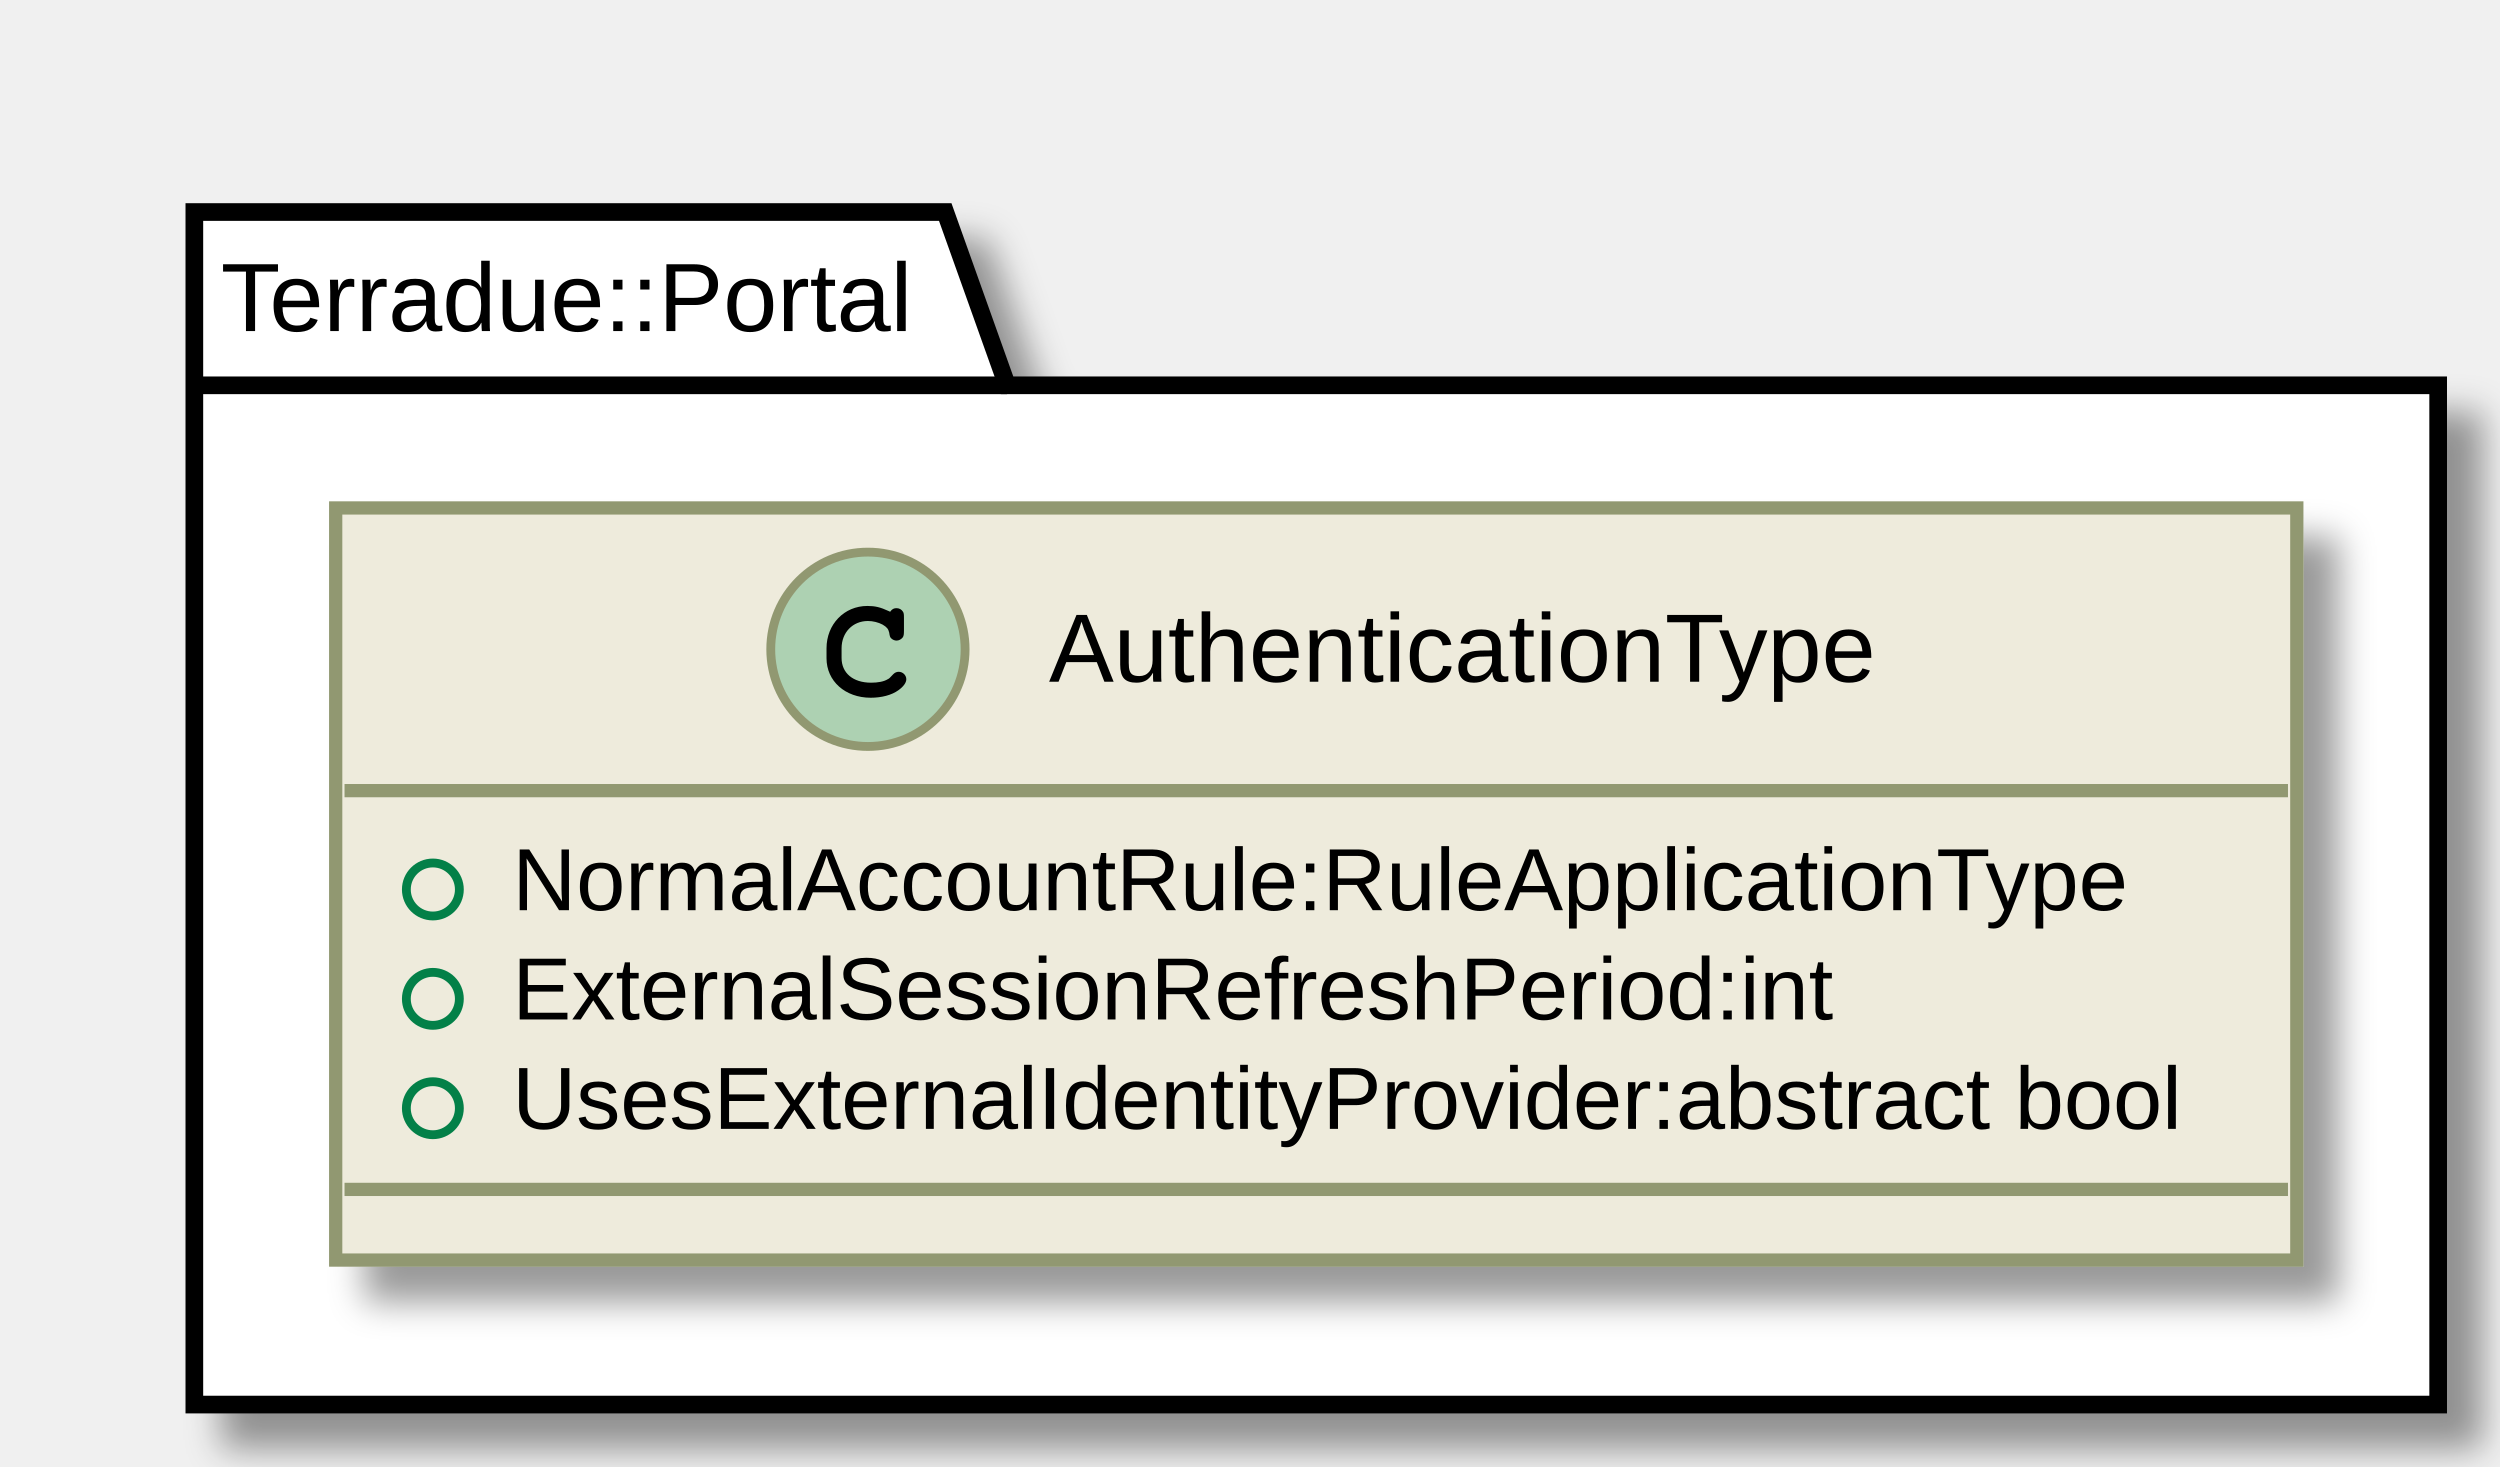
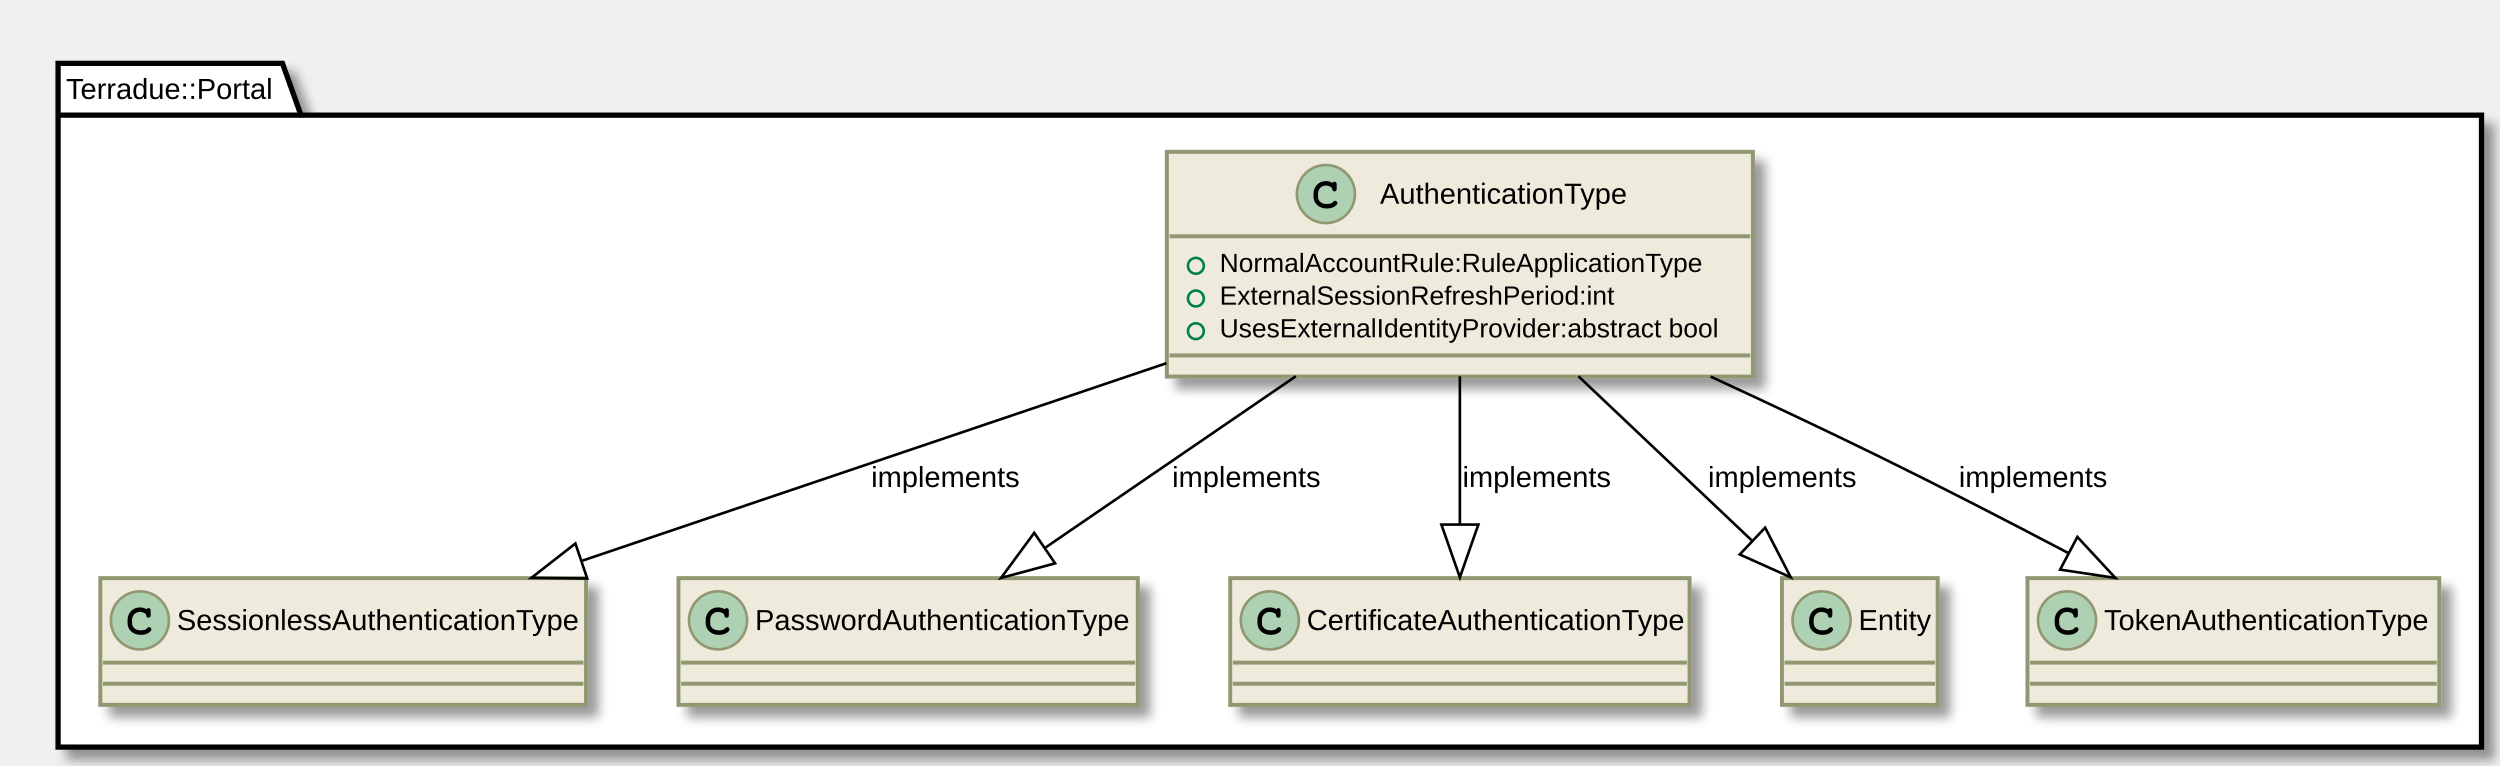
- <svg xmlns="http://www.w3.org/2000/svg" xmlns:xlink="http://www.w3.org/1999/xlink" height="166pt" style="width:283px;height:166px;" version="1.1" viewBox="0 0 283 166" width="283pt">
+ <svg xmlns="http://www.w3.org/2000/svg" xmlns:xlink="http://www.w3.org/1999/xlink" height="290pt" style="width:947px;height:290px;" version="1.1" viewBox="0 0 947 290" width="947pt">
  <defs>
    <filter height="300%" id="f1" width="300%" x="-1" y="-1">
      <feGaussianBlur result="blurOut" stdDeviation="2.0" />
      <feColorMatrix in="blurOut" result="blurOut2" type="matrix" values="0 0 0 0 0 0 0 0 0 0 0 0 0 0 0 0 0 0 .4 0" />
      <feOffset dx="4.0" dy="4.0" in="blurOut2" result="blurOut3" />
      <feBlend in="SourceGraphic" in2="blurOut3" mode="normal" />
    </filter>
  </defs>
  <g>
-     <polygon fill="#FFFFFF" filter="url(#f1)" points="22,24,107,24,114,43.618,276,43.618,276,159,22,159,22,24" style="stroke: #000000; stroke-width: 2.0;" />
+     <polygon fill="#FFFFFF" filter="url(#f1)" points="22,24,107,24,114,43.618,940,43.618,940,283,22,283,22,24" style="stroke: #000000; stroke-width: 2.0;" />
    <line style="stroke: #000000; stroke-width: 2.0;" x1="22" x2="114" y1="43.618" y2="43.618" />
    <text fill="#000000" font-family="Arial" font-size="11" lengthAdjust="spacingAndGlyphs" textLength="79" x="25" y="37.483">Terradue::Portal</text>
    <a target="_top" xlink:href="../information/classes/class_terradue_1_1_portal_1_1_authentication_type.html" xlink:title="../information/classes/class_terradue_1_1_portal_1_1_authentication_type.html">
-       <rect fill="#EEEBDC" filter="url(#f1)" height="85.14" style="stroke: #919871; stroke-width: 1.5;" width="222" x="38" y="57.5" />
-       <ellipse cx="98.25" cy="73.5" fill="#ADD1B2" rx="11" ry="11" style="stroke: #919871; stroke-width: 1.0;" />
-       <path d="M100.594,69.172 C99.656,68.734 99.062,68.594 98.188,68.594 C95.562,68.594 93.562,70.672 93.562,73.391 L93.562,74.516 C93.562,77.094 95.672,78.984 98.562,78.984 C99.781,78.984 100.938,78.688 101.688,78.141 C102.266,77.734 102.594,77.281 102.594,76.891 C102.594,76.438 102.203,76.047 101.734,76.047 C101.516,76.047 101.312,76.125 101.125,76.312 C100.672,76.797 100.672,76.797 100.484,76.891 C100.062,77.156 99.375,77.281 98.609,77.281 C96.562,77.281 95.266,76.188 95.266,74.484 L95.266,73.391 C95.266,71.609 96.516,70.297 98.25,70.297 C98.828,70.297 99.438,70.453 99.906,70.703 C100.391,70.984 100.562,71.203 100.656,71.609 C100.719,72.016 100.75,72.141 100.891,72.266 C101.031,72.406 101.266,72.516 101.484,72.516 C101.75,72.516 102.016,72.375 102.188,72.156 C102.297,72 102.328,71.812 102.328,71.391 L102.328,69.969 C102.328,69.531 102.312,69.406 102.219,69.25 C102.062,68.984 101.781,68.844 101.484,68.844 C101.188,68.844 100.984,68.938 100.766,69.25 L100.594,69.172 Z " />
-       <text fill="#000000" font-family="Arial" font-size="11" lengthAdjust="spacingAndGlyphs" textLength="93" x="118.75" y="77.174">AuthenticationType</text>
-       <line style="stroke: #919871; stroke-width: 1.5;" x1="39" x2="259" y1="89.5" y2="89.5" />
-       <ellipse cx="49" cy="100.69" fill="none" rx="3" ry="3" style="stroke: #038048; stroke-width: 1.0;" />
-       <text fill="#000000" font-family="Arial" font-size="10" lengthAdjust="spacingAndGlyphs" textLength="189" x="58" y="103.03">NormalAccountRule:RuleApplicationType</text>
-       <ellipse cx="49" cy="113.07" fill="none" rx="3" ry="3" style="stroke: #038048; stroke-width: 1.0;" />
-       <text fill="#000000" font-family="Arial" font-size="10" lengthAdjust="spacingAndGlyphs" textLength="155" x="58" y="115.41">ExternalSessionRefreshPeriod:int</text>
-       <ellipse cx="49" cy="125.45" fill="none" rx="3" ry="3" style="stroke: #038048; stroke-width: 1.0;" />
-       <text fill="#000000" font-family="Arial" font-size="10" lengthAdjust="spacingAndGlyphs" textLength="196" x="58" y="127.79">UsesExternalIdentityProvider:abstract bool</text>
-       <line style="stroke: #919871; stroke-width: 1.5;" x1="39" x2="259" y1="134.64" y2="134.64" />
+       <rect fill="#EEEBDC" filter="url(#f1)" height="85.14" style="stroke: #919871; stroke-width: 1.5;" width="222" x="442" y="57.5" />
+       <ellipse cx="502.25" cy="73.5" fill="#ADD1B2" rx="11" ry="11" style="stroke: #919871; stroke-width: 1.0;" />
+       <path d="M504.594,69.172 C503.656,68.734 503.062,68.594 502.188,68.594 C499.562,68.594 497.562,70.672 497.562,73.391 L497.562,74.516 C497.562,77.094 499.672,78.984 502.562,78.984 C503.781,78.984 504.938,78.688 505.688,78.141 C506.266,77.734 506.594,77.281 506.594,76.891 C506.594,76.438 506.203,76.047 505.734,76.047 C505.516,76.047 505.312,76.125 505.125,76.312 C504.672,76.797 504.672,76.797 504.484,76.891 C504.062,77.156 503.375,77.281 502.609,77.281 C500.562,77.281 499.266,76.188 499.266,74.484 L499.266,73.391 C499.266,71.609 500.516,70.297 502.25,70.297 C502.828,70.297 503.438,70.453 503.906,70.703 C504.391,70.984 504.562,71.203 504.656,71.609 C504.719,72.016 504.75,72.141 504.891,72.266 C505.031,72.406 505.266,72.516 505.484,72.516 C505.75,72.516 506.016,72.375 506.188,72.156 C506.297,72 506.328,71.812 506.328,71.391 L506.328,69.969 C506.328,69.531 506.312,69.406 506.219,69.25 C506.062,68.984 505.781,68.844 505.484,68.844 C505.188,68.844 504.984,68.938 504.766,69.25 L504.594,69.172 Z " />
+       <text fill="#000000" font-family="Arial" font-size="11" lengthAdjust="spacingAndGlyphs" textLength="93" x="522.75" y="77.174">AuthenticationType</text>
+       <line style="stroke: #919871; stroke-width: 1.5;" x1="443" x2="663" y1="89.5" y2="89.5" />
+       <ellipse cx="453" cy="100.69" fill="none" rx="3" ry="3" style="stroke: #038048; stroke-width: 1.0;" />
+       <text fill="#000000" font-family="Arial" font-size="10" lengthAdjust="spacingAndGlyphs" textLength="189" x="462" y="103.03">NormalAccountRule:RuleApplicationType</text>
+       <ellipse cx="453" cy="113.07" fill="none" rx="3" ry="3" style="stroke: #038048; stroke-width: 1.0;" />
+       <text fill="#000000" font-family="Arial" font-size="10" lengthAdjust="spacingAndGlyphs" textLength="155" x="462" y="115.41">ExternalSessionRefreshPeriod:int</text>
+       <ellipse cx="453" cy="125.45" fill="none" rx="3" ry="3" style="stroke: #038048; stroke-width: 1.0;" />
+       <text fill="#000000" font-family="Arial" font-size="10" lengthAdjust="spacingAndGlyphs" textLength="196" x="462" y="127.79">UsesExternalIdentityProvider:abstract bool</text>
+       <line style="stroke: #919871; stroke-width: 1.5;" x1="443" x2="663" y1="134.64" y2="134.64" />
    </a>
+     <rect fill="#EEEBDC" filter="url(#f1)" height="48" style="stroke: #919871; stroke-width: 1.5;" width="184" x="38" y="219" />
+     <ellipse cx="53" cy="235" fill="#ADD1B2" rx="11" ry="11" style="stroke: #919871; stroke-width: 1.0;" />
+     <path d="M55.344,230.672 C54.406,230.234 53.812,230.094 52.938,230.094 C50.312,230.094 48.312,232.172 48.312,234.891 L48.312,236.016 C48.312,238.594 50.422,240.484 53.312,240.484 C54.531,240.484 55.688,240.188 56.438,239.641 C57.016,239.234 57.344,238.781 57.344,238.391 C57.344,237.938 56.953,237.547 56.484,237.547 C56.266,237.547 56.062,237.625 55.875,237.812 C55.422,238.297 55.422,238.297 55.234,238.391 C54.812,238.656 54.125,238.781 53.359,238.781 C51.312,238.781 50.016,237.688 50.016,235.984 L50.016,234.891 C50.016,233.109 51.266,231.797 53,231.797 C53.578,231.797 54.188,231.953 54.656,232.203 C55.141,232.484 55.312,232.703 55.406,233.109 C55.469,233.516 55.5,233.641 55.641,233.766 C55.781,233.906 56.016,234.016 56.234,234.016 C56.5,234.016 56.766,233.875 56.938,233.656 C57.047,233.5 57.078,233.312 57.078,232.891 L57.078,231.469 C57.078,231.031 57.062,230.906 56.969,230.75 C56.812,230.484 56.531,230.344 56.234,230.344 C55.938,230.344 55.734,230.438 55.516,230.75 L55.344,230.672 Z " />
+     <text fill="#000000" font-family="Arial" font-size="11" lengthAdjust="spacingAndGlyphs" textLength="152" x="67" y="238.674">SessionlessAuthenticationType</text>
+     <line style="stroke: #919871; stroke-width: 1.5;" x1="39" x2="221" y1="251" y2="251" />
+     <line style="stroke: #919871; stroke-width: 1.5;" x1="39" x2="221" y1="259" y2="259" />
+     <rect fill="#EEEBDC" filter="url(#f1)" height="48" style="stroke: #919871; stroke-width: 1.5;" width="174" x="257" y="219" />
+     <ellipse cx="272" cy="235" fill="#ADD1B2" rx="11" ry="11" style="stroke: #919871; stroke-width: 1.0;" />
+     <path d="M274.344,230.672 C273.406,230.234 272.812,230.094 271.938,230.094 C269.312,230.094 267.312,232.172 267.312,234.891 L267.312,236.016 C267.312,238.594 269.422,240.484 272.312,240.484 C273.531,240.484 274.688,240.188 275.438,239.641 C276.016,239.234 276.344,238.781 276.344,238.391 C276.344,237.938 275.953,237.547 275.484,237.547 C275.266,237.547 275.062,237.625 274.875,237.812 C274.422,238.297 274.422,238.297 274.234,238.391 C273.812,238.656 273.125,238.781 272.359,238.781 C270.312,238.781 269.016,237.688 269.016,235.984 L269.016,234.891 C269.016,233.109 270.266,231.797 272,231.797 C272.578,231.797 273.188,231.953 273.656,232.203 C274.141,232.484 274.312,232.703 274.406,233.109 C274.469,233.516 274.5,233.641 274.641,233.766 C274.781,233.906 275.016,234.016 275.234,234.016 C275.5,234.016 275.766,233.875 275.938,233.656 C276.047,233.5 276.078,233.312 276.078,232.891 L276.078,231.469 C276.078,231.031 276.062,230.906 275.969,230.75 C275.812,230.484 275.531,230.344 275.234,230.344 C274.938,230.344 274.734,230.438 274.516,230.75 L274.344,230.672 Z " />
+     <text fill="#000000" font-family="Arial" font-size="11" lengthAdjust="spacingAndGlyphs" textLength="142" x="286" y="238.674">PasswordAuthenticationType</text>
+     <line style="stroke: #919871; stroke-width: 1.5;" x1="258" x2="430" y1="251" y2="251" />
+     <line style="stroke: #919871; stroke-width: 1.5;" x1="258" x2="430" y1="259" y2="259" />
+     <rect fill="#EEEBDC" filter="url(#f1)" height="48" style="stroke: #919871; stroke-width: 1.5;" width="174" x="466" y="219" />
+     <ellipse cx="481" cy="235" fill="#ADD1B2" rx="11" ry="11" style="stroke: #919871; stroke-width: 1.0;" />
+     <path d="M483.344,230.672 C482.406,230.234 481.812,230.094 480.938,230.094 C478.312,230.094 476.312,232.172 476.312,234.891 L476.312,236.016 C476.312,238.594 478.422,240.484 481.312,240.484 C482.531,240.484 483.688,240.188 484.438,239.641 C485.016,239.234 485.344,238.781 485.344,238.391 C485.344,237.938 484.953,237.547 484.484,237.547 C484.266,237.547 484.062,237.625 483.875,237.812 C483.422,238.297 483.422,238.297 483.234,238.391 C482.812,238.656 482.125,238.781 481.359,238.781 C479.312,238.781 478.016,237.688 478.016,235.984 L478.016,234.891 C478.016,233.109 479.266,231.797 481,231.797 C481.578,231.797 482.188,231.953 482.656,232.203 C483.141,232.484 483.312,232.703 483.406,233.109 C483.469,233.516 483.5,233.641 483.641,233.766 C483.781,233.906 484.016,234.016 484.234,234.016 C484.5,234.016 484.766,233.875 484.938,233.656 C485.047,233.5 485.078,233.312 485.078,232.891 L485.078,231.469 C485.078,231.031 485.062,230.906 484.969,230.75 C484.812,230.484 484.531,230.344 484.234,230.344 C483.938,230.344 483.734,230.438 483.516,230.75 L483.344,230.672 Z " />
+     <text fill="#000000" font-family="Arial" font-size="11" lengthAdjust="spacingAndGlyphs" textLength="142" x="495" y="238.674">CertificateAuthenticationType</text>
+     <line style="stroke: #919871; stroke-width: 1.5;" x1="467" x2="639" y1="251" y2="251" />
+     <line style="stroke: #919871; stroke-width: 1.5;" x1="467" x2="639" y1="259" y2="259" />
+     <rect fill="#EEEBDC" filter="url(#f1)" height="48" style="stroke: #919871; stroke-width: 1.5;" width="59" x="675" y="219" />
+     <ellipse cx="690" cy="235" fill="#ADD1B2" rx="11" ry="11" style="stroke: #919871; stroke-width: 1.0;" />
+     <path d="M692.344,230.672 C691.406,230.234 690.812,230.094 689.938,230.094 C687.312,230.094 685.312,232.172 685.312,234.891 L685.312,236.016 C685.312,238.594 687.422,240.484 690.312,240.484 C691.531,240.484 692.688,240.188 693.438,239.641 C694.016,239.234 694.344,238.781 694.344,238.391 C694.344,237.938 693.953,237.547 693.484,237.547 C693.266,237.547 693.062,237.625 692.875,237.812 C692.422,238.297 692.422,238.297 692.234,238.391 C691.812,238.656 691.125,238.781 690.359,238.781 C688.312,238.781 687.016,237.688 687.016,235.984 L687.016,234.891 C687.016,233.109 688.266,231.797 690,231.797 C690.578,231.797 691.188,231.953 691.656,232.203 C692.141,232.484 692.312,232.703 692.406,233.109 C692.469,233.516 692.5,233.641 692.641,233.766 C692.781,233.906 693.016,234.016 693.234,234.016 C693.5,234.016 693.766,233.875 693.938,233.656 C694.047,233.5 694.078,233.312 694.078,232.891 L694.078,231.469 C694.078,231.031 694.062,230.906 693.969,230.75 C693.812,230.484 693.531,230.344 693.234,230.344 C692.938,230.344 692.734,230.438 692.516,230.75 L692.344,230.672 Z " />
+     <text fill="#000000" font-family="Arial" font-size="11" lengthAdjust="spacingAndGlyphs" textLength="27" x="704" y="238.674">Entity</text>
+     <line style="stroke: #919871; stroke-width: 1.5;" x1="676" x2="733" y1="251" y2="251" />
+     <line style="stroke: #919871; stroke-width: 1.5;" x1="676" x2="733" y1="259" y2="259" />
+     <rect fill="#EEEBDC" filter="url(#f1)" height="48" style="stroke: #919871; stroke-width: 1.5;" width="156" x="768" y="219" />
+     <ellipse cx="783" cy="235" fill="#ADD1B2" rx="11" ry="11" style="stroke: #919871; stroke-width: 1.0;" />
+     <path d="M785.344,230.672 C784.406,230.234 783.812,230.094 782.938,230.094 C780.312,230.094 778.312,232.172 778.312,234.891 L778.312,236.016 C778.312,238.594 780.422,240.484 783.312,240.484 C784.531,240.484 785.688,240.188 786.438,239.641 C787.016,239.234 787.344,238.781 787.344,238.391 C787.344,237.938 786.953,237.547 786.484,237.547 C786.266,237.547 786.062,237.625 785.875,237.812 C785.422,238.297 785.422,238.297 785.234,238.391 C784.812,238.656 784.125,238.781 783.359,238.781 C781.312,238.781 780.016,237.688 780.016,235.984 L780.016,234.891 C780.016,233.109 781.266,231.797 783,231.797 C783.578,231.797 784.188,231.953 784.656,232.203 C785.141,232.484 785.312,232.703 785.406,233.109 C785.469,233.516 785.5,233.641 785.641,233.766 C785.781,233.906 786.016,234.016 786.234,234.016 C786.5,234.016 786.766,233.875 786.938,233.656 C787.047,233.5 787.078,233.312 787.078,232.891 L787.078,231.469 C787.078,231.031 787.062,230.906 786.969,230.75 C786.812,230.484 786.531,230.344 786.234,230.344 C785.938,230.344 785.734,230.438 785.516,230.75 L785.344,230.672 Z " />
+     <text fill="#000000" font-family="Arial" font-size="11" lengthAdjust="spacingAndGlyphs" textLength="124" x="797" y="238.674">TokenAuthenticationType</text>
+     <line style="stroke: #919871; stroke-width: 1.5;" x1="769" x2="923" y1="251" y2="251" />
+     <line style="stroke: #919871; stroke-width: 1.5;" x1="769" x2="923" y1="259" y2="259" />
+     <path d="M441.862,137.572 C372.872,160.894 285.335,190.487 220.576,212.38 " fill="none" style="stroke: #000000; stroke-width: 1.0;" />
+     <polygon fill="none" points="222.444,219.137,201.255,218.911,217.96,205.875,222.444,219.137" style="stroke: #000000; stroke-width: 1.0;" />
+     <text fill="#000000" font-family="Arial" font-size="11" lengthAdjust="spacingAndGlyphs" textLength="55" x="330" y="184.483">implements</text>
+     <path d="M490.859,142.518 C460.666,163.176 424.795,187.719 396.062,207.379 " fill="none" style="stroke: #000000; stroke-width: 1.0;" />
+     <polygon fill="none" points="399.668,213.393,379.209,218.909,391.763,201.839,399.668,213.393" style="stroke: #000000; stroke-width: 1.0;" />
+     <text fill="#000000" font-family="Arial" font-size="11" lengthAdjust="spacingAndGlyphs" textLength="55" x="444" y="184.483">implements</text>
+     <path d="M553,142.518 C553,160.194 553,180.715 553,198.587 " fill="none" style="stroke: #000000; stroke-width: 1.0;" />
+     <polygon fill="none" points="560,198.703,553,218.703,546,198.703,560,198.703" style="stroke: #000000; stroke-width: 1.0;" />
+     <text fill="#000000" font-family="Arial" font-size="11" lengthAdjust="spacingAndGlyphs" textLength="55" x="554" y="184.483">implements</text>
+     <path d="M597.896,142.518 C618.818,162.331 643.513,185.718 663.813,204.942 " fill="none" style="stroke: #000000; stroke-width: 1.0;" />
+     <polygon fill="none" points="668.635,199.868,678.343,218.703,659.009,210.033,668.635,199.868" style="stroke: #000000; stroke-width: 1.0;" />
+     <text fill="#000000" font-family="Arial" font-size="11" lengthAdjust="spacingAndGlyphs" textLength="55" x="647" y="184.483">implements</text>
+     <path d="M647.96,142.639 C669.135,152.413 691.41,162.903 712,173 C735.474,184.511 760.968,197.662 783.356,209.434 " fill="none" style="stroke: #000000; stroke-width: 1.0;" />
+     <polygon fill="none" points="786.91,203.395,801.319,218.932,780.366,215.771,786.91,203.395" style="stroke: #000000; stroke-width: 1.0;" />
+     <text fill="#000000" font-family="Arial" font-size="11" lengthAdjust="spacingAndGlyphs" textLength="55" x="742" y="184.483">implements</text>
  </g>
</svg>
